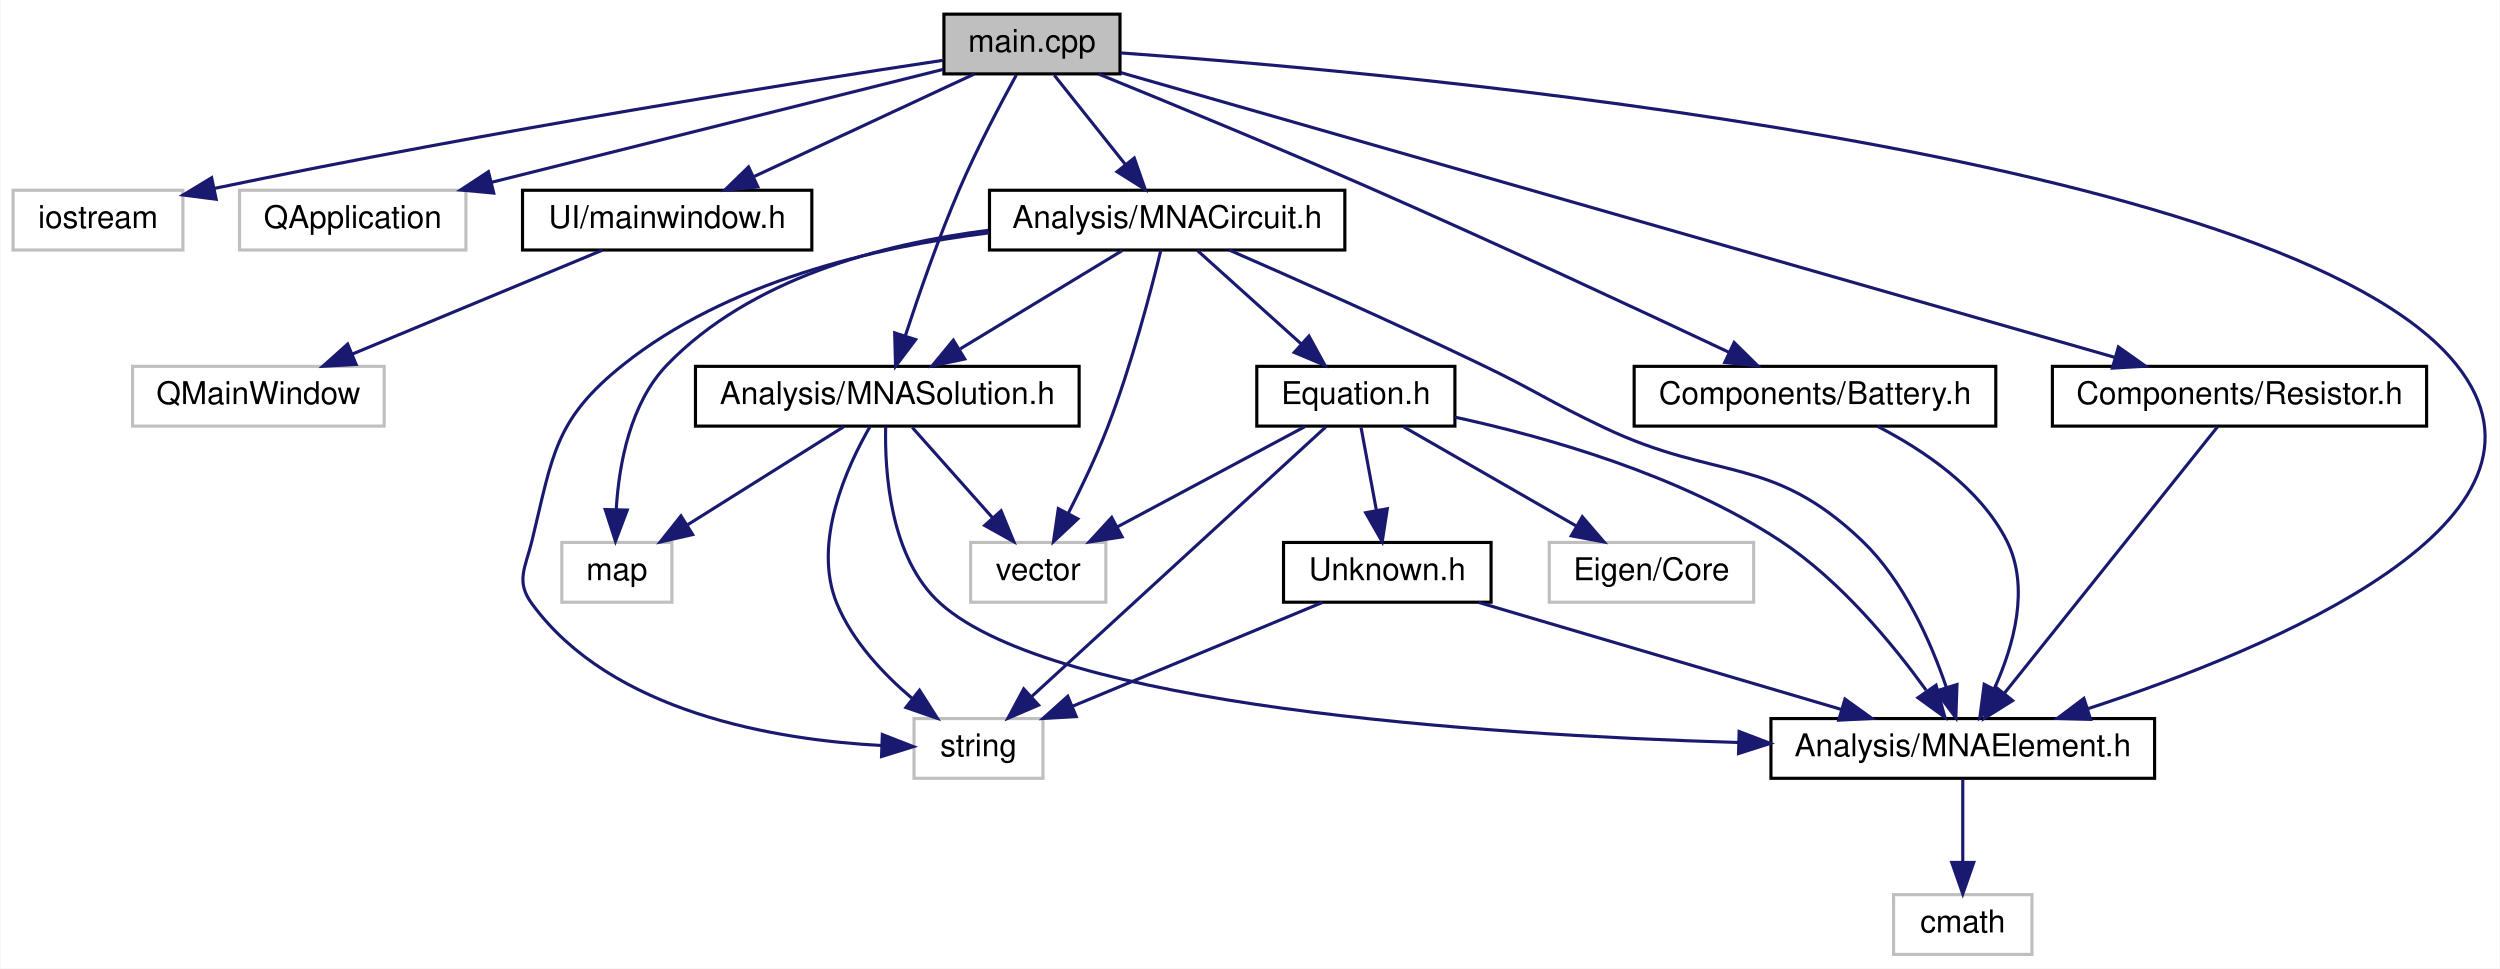
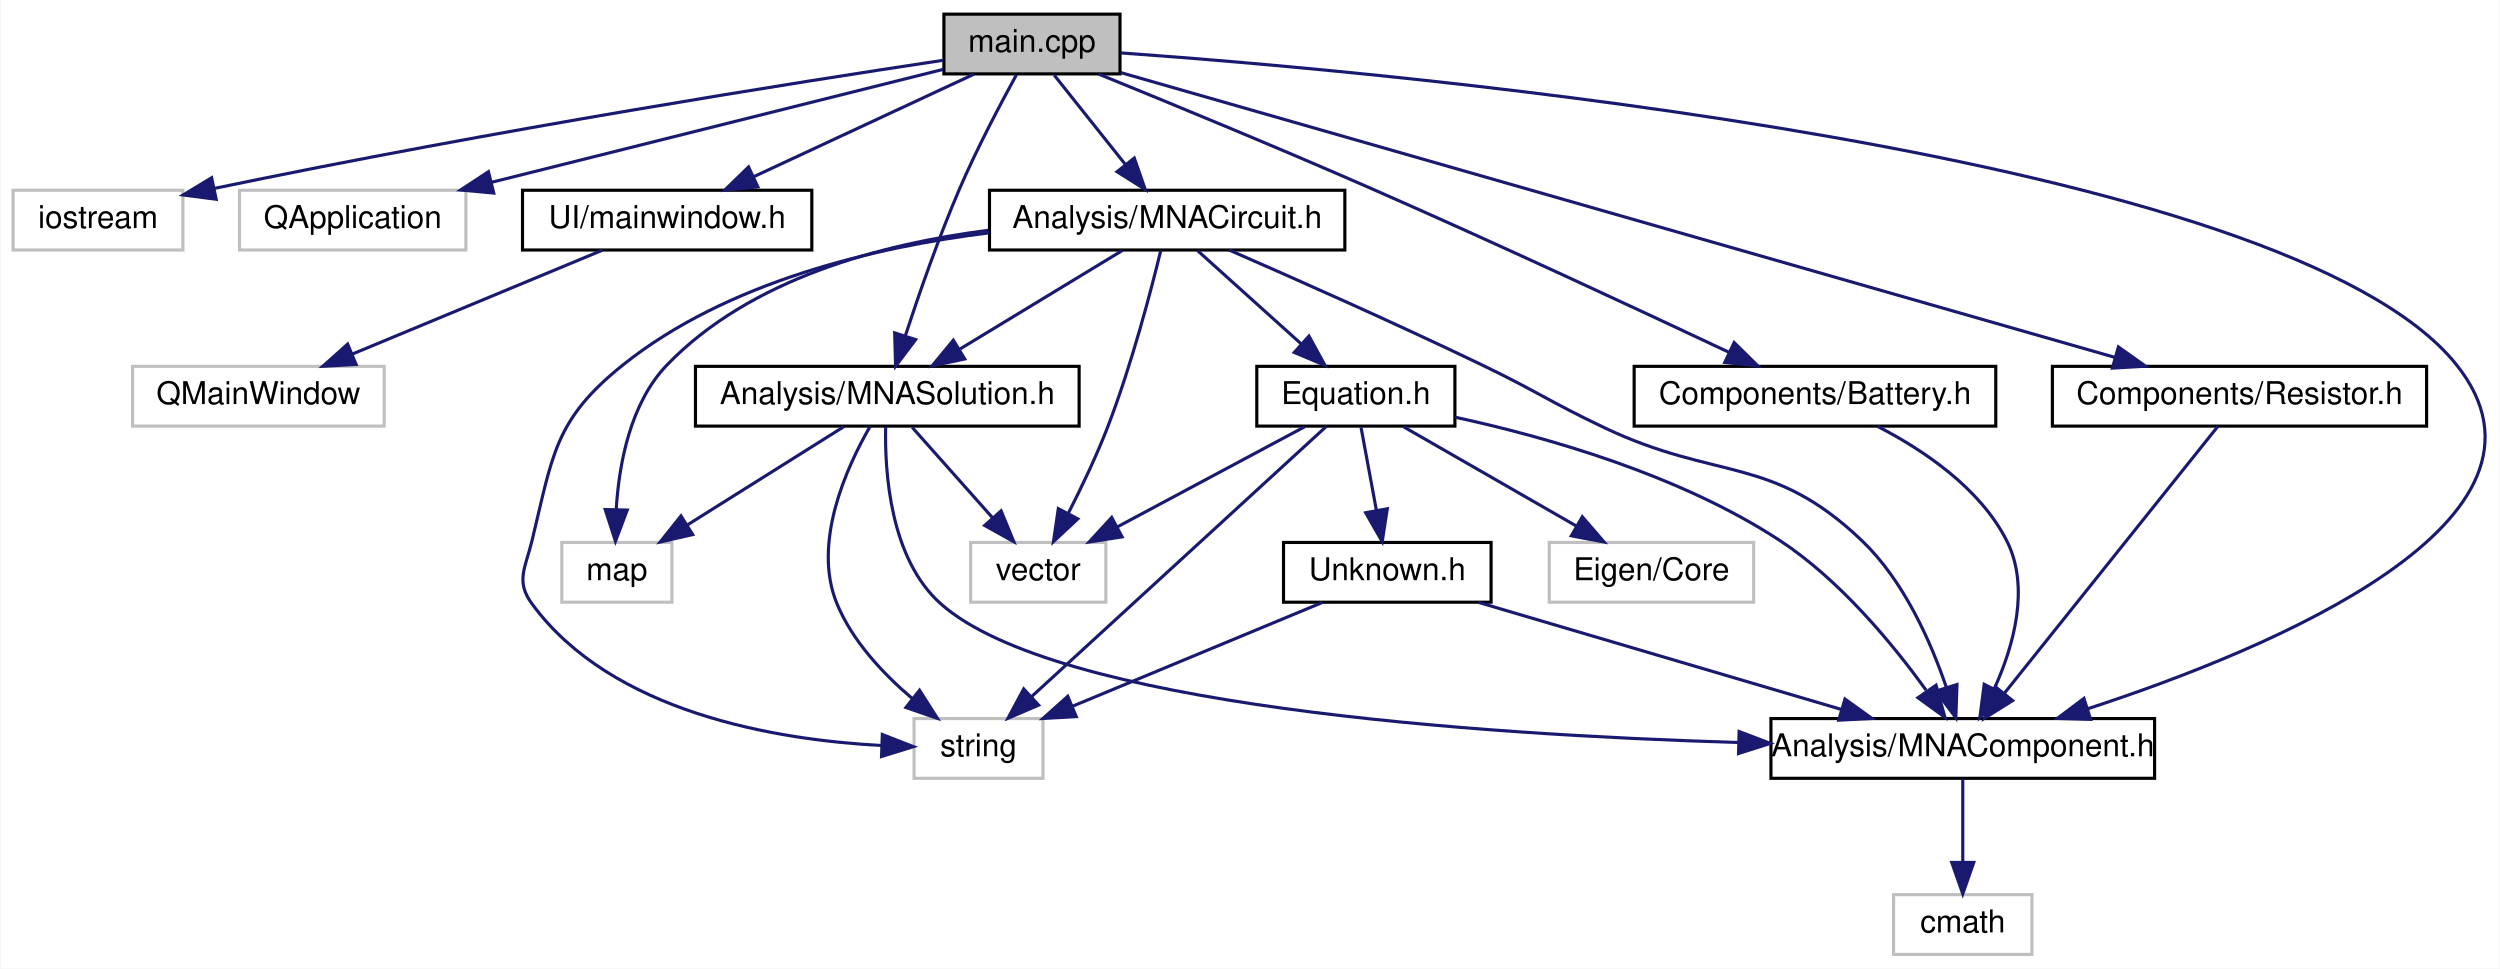
<svg xmlns="http://www.w3.org/2000/svg" xmlns:xlink="http://www.w3.org/1999/xlink" width="795pt" height="308pt" viewBox="0.00 0.00 794.68 308.00">
  <g id="graph0" class="graph" transform="scale(1 1) rotate(0) translate(4 304)">
    <polygon fill="white" stroke="transparent" points="-4,4 -4,-304 790.68,-304 790.68,4 -4,4" />
    <g id="node1" class="node">
      <g id="a_node1">
        <a xlink:title=" ">
          <polygon fill="#bfbfbf" stroke="black" points="296,-280.5 296,-299.5 352,-299.5 352,-280.5 296,-280.5" />
          <text text-anchor="middle" x="324" y="-287.5" font-family="Helvetica" font-size="10.00">main.cpp</text>
        </a>
      </g>
    </g>
    <g id="node2" class="node">
      <g id="a_node2">
        <a xlink:title=" ">
          <polygon fill="white" stroke="#bfbfbf" points="0,-224.5 0,-243.5 54,-243.5 54,-224.5 0,-224.5" />
          <text text-anchor="middle" x="27" y="-231.5" font-family="Helvetica" font-size="10.00">iostream</text>
        </a>
      </g>
    </g>
    <g id="edge1" class="edge">
      <path fill="none" stroke="midnightblue" d="M295.67,-284.82C249.31,-277.83 154.13,-262.85 63.92,-244.07" />
      <polygon fill="midnightblue" stroke="midnightblue" points="64.58,-240.63 54.08,-242 63.14,-247.48 64.58,-240.63" />
    </g>
    <g id="node3" class="node">
      <g id="a_node3">
        <a xlink:title=" ">
          <polygon fill="white" stroke="#bfbfbf" points="72,-224.5 72,-243.5 144,-243.5 144,-224.5 72,-224.5" />
          <text text-anchor="middle" x="108" y="-231.5" font-family="Helvetica" font-size="10.00">QApplication</text>
        </a>
      </g>
    </g>
    <g id="edge2" class="edge">
      <path fill="none" stroke="midnightblue" d="M295.76,-281.94C259.24,-272.81 195.22,-256.8 152.22,-246.05" />
      <polygon fill="midnightblue" stroke="midnightblue" points="152.85,-242.61 142.3,-243.58 151.16,-249.4 152.85,-242.61" />
    </g>
    <g id="node4" class="node">
      <g id="a_node4">
        <a xlink:href="mainwindow_8h.html" target="_top" xlink:title=" ">
          <polygon fill="white" stroke="black" points="162,-224.5 162,-243.5 254,-243.5 254,-224.5 162,-224.5" />
          <text text-anchor="middle" x="208" y="-231.5" font-family="Helvetica" font-size="10.00">UI/mainwindow.h</text>
        </a>
      </g>
    </g>
    <g id="edge3" class="edge">
      <path fill="none" stroke="midnightblue" d="M305.62,-280.44C286.78,-271.68 257.27,-257.94 235.62,-247.86" />
      <polygon fill="midnightblue" stroke="midnightblue" points="236.84,-244.56 226.29,-243.52 233.88,-250.91 236.84,-244.56" />
    </g>
    <g id="node6" class="node">
      <g id="a_node6">
        <a xlink:href="MNAElement_8h.html" target="_top" xlink:title=" ">
          <polygon fill="white" stroke="black" points="559,-56.5 559,-75.5 681,-75.5 681,-56.5 559,-56.5" />
-           <text text-anchor="middle" x="620" y="-63.5" font-family="Helvetica" font-size="10.00">Analysis/MNAElement.h</text>
+           <text text-anchor="middle" x="620" y="-63.5" font-family="Helvetica" font-size="10.00">Analysis/MNAComponent.h</text>
        </a>
      </g>
    </g>
    <g id="edge5" class="edge">
      <path fill="none" stroke="midnightblue" d="M352.23,-287.18C442.79,-280.68 723.2,-255.37 777,-188 816.49,-138.56 718.27,-97.72 659.78,-78.63" />
      <polygon fill="midnightblue" stroke="midnightblue" points="660.65,-75.24 650.06,-75.54 658.53,-81.91 660.65,-75.24" />
    </g>
    <g id="node8" class="node">
      <g id="a_node8">
        <a xlink:href="MNASolution_8h.html" target="_top" xlink:title=" ">
          <polygon fill="white" stroke="black" points="217,-168.5 217,-187.5 339,-187.5 339,-168.5 217,-168.5" />
          <text text-anchor="middle" x="278" y="-175.5" font-family="Helvetica" font-size="10.00">Analysis/MNASolution.h</text>
        </a>
      </g>
    </g>
    <g id="edge7" class="edge">
      <path fill="none" stroke="midnightblue" d="M319.06,-280.2C314.15,-271.25 306.55,-256.9 301,-244 294.35,-228.54 288.06,-210.45 283.75,-197.28" />
      <polygon fill="midnightblue" stroke="midnightblue" points="287.01,-196 280.63,-187.55 280.35,-198.14 287.01,-196" />
    </g>
    <g id="node12" class="node">
      <g id="a_node12">
        <a xlink:href="MNACircuit_8h.html" target="_top" xlink:title=" ">
          <polygon fill="white" stroke="black" points="310.5,-224.5 310.5,-243.5 423.5,-243.5 423.5,-224.5 310.5,-224.5" />
          <text text-anchor="middle" x="367" y="-231.5" font-family="Helvetica" font-size="10.00">Analysis/MNACircuit.h</text>
        </a>
      </g>
    </g>
    <g id="edge12" class="edge">
      <path fill="none" stroke="midnightblue" d="M331.1,-280.08C337.24,-272.38 346.27,-261.03 353.74,-251.65" />
      <polygon fill="midnightblue" stroke="midnightblue" points="356.54,-253.75 360.03,-243.75 351.06,-249.39 356.54,-253.75" />
    </g>
    <g id="node16" class="node">
      <g id="a_node16">
        <a xlink:href="Battery_8h.html" target="_top" xlink:title=" ">
          <polygon fill="white" stroke="black" points="515.5,-168.5 515.5,-187.5 630.5,-187.5 630.5,-168.5 515.5,-168.5" />
          <text text-anchor="middle" x="573" y="-175.5" font-family="Helvetica" font-size="10.00">Components/Battery.h</text>
        </a>
      </g>
    </g>
    <g id="edge26" class="edge">
      <path fill="none" stroke="midnightblue" d="M345.21,-280.44C367.06,-271.55 402.05,-257.14 432,-244 471.75,-226.57 517.27,-205.35 545.59,-192" />
      <polygon fill="midnightblue" stroke="midnightblue" points="547.3,-195.07 554.85,-187.63 544.31,-188.74 547.3,-195.07" />
    </g>
    <g id="node17" class="node">
      <g id="a_node17">
        <a xlink:href="Resistor_8h.html" target="_top" xlink:title=" ">
          <polygon fill="white" stroke="black" points="648.5,-168.5 648.5,-187.5 767.5,-187.5 767.5,-168.5 648.5,-168.5" />
          <text text-anchor="middle" x="708" y="-175.5" font-family="Helvetica" font-size="10.00">Components/Resistor.h</text>
        </a>
      </g>
    </g>
    <g id="edge28" class="edge">
      <path fill="none" stroke="midnightblue" d="M352.24,-280.91C419.7,-261.59 590.42,-212.68 668.24,-190.39" />
      <polygon fill="midnightblue" stroke="midnightblue" points="669.49,-193.67 678.14,-187.55 667.57,-186.94 669.49,-193.67" />
    </g>
    <g id="node5" class="node">
      <g id="a_node5">
        <a xlink:title=" ">
          <polygon fill="white" stroke="#bfbfbf" points="38,-168.5 38,-187.5 118,-187.5 118,-168.5 38,-168.5" />
          <text text-anchor="middle" x="78" y="-175.5" font-family="Helvetica" font-size="10.00">QMainWindow</text>
        </a>
      </g>
    </g>
    <g id="edge4" class="edge">
      <path fill="none" stroke="midnightblue" d="M187.4,-224.44C166.01,-215.56 132.32,-201.56 107.98,-191.45" />
      <polygon fill="midnightblue" stroke="midnightblue" points="109.08,-188.12 98.5,-187.52 106.39,-194.58 109.08,-188.12" />
    </g>
    <g id="node7" class="node">
      <g id="a_node7">
        <a xlink:title=" ">
          <polygon fill="white" stroke="#bfbfbf" points="598,-0.5 598,-19.5 642,-19.5 642,-0.5 598,-0.5" />
          <text text-anchor="middle" x="620" y="-7.5" font-family="Helvetica" font-size="10.00">cmath</text>
        </a>
      </g>
    </g>
    <g id="edge6" class="edge">
      <path fill="none" stroke="midnightblue" d="M620,-56.08C620,-49.01 620,-38.86 620,-29.99" />
      <polygon fill="midnightblue" stroke="midnightblue" points="623.5,-29.75 620,-19.75 616.5,-29.75 623.5,-29.75" />
    </g>
    <g id="edge11" class="edge">
      <path fill="none" stroke="midnightblue" d="M277.48,-168.31C277.16,-154.19 278.78,-126.41 295,-112 331.47,-79.6 464.64,-70.41 548.77,-67.88" />
      <polygon fill="midnightblue" stroke="midnightblue" points="548.88,-71.38 558.78,-67.6 548.69,-64.38 548.88,-71.38" />
    </g>
    <g id="node9" class="node">
      <g id="a_node9">
        <a xlink:title=" ">
          <polygon fill="white" stroke="#bfbfbf" points="174.5,-112.5 174.5,-131.5 209.5,-131.5 209.5,-112.5 174.5,-112.5" />
          <text text-anchor="middle" x="192" y="-119.5" font-family="Helvetica" font-size="10.00">map</text>
        </a>
      </g>
    </g>
    <g id="edge8" class="edge">
      <path fill="none" stroke="midnightblue" d="M264.18,-168.32C250.77,-159.9 230.18,-146.97 214.41,-137.07" />
      <polygon fill="midnightblue" stroke="midnightblue" points="216.11,-134.01 205.78,-131.65 212.39,-139.94 216.11,-134.01" />
    </g>
    <g id="node10" class="node">
      <g id="a_node10">
        <a xlink:title=" ">
          <polygon fill="white" stroke="#bfbfbf" points="304.5,-112.5 304.5,-131.5 347.5,-131.5 347.5,-112.5 304.5,-112.5" />
          <text text-anchor="middle" x="326" y="-119.5" font-family="Helvetica" font-size="10.00">vector</text>
        </a>
      </g>
    </g>
    <g id="edge9" class="edge">
      <path fill="none" stroke="midnightblue" d="M285.93,-168.08C292.85,-160.3 303.07,-148.8 311.45,-139.37" />
      <polygon fill="midnightblue" stroke="midnightblue" points="314.19,-141.55 318.22,-131.75 308.96,-136.9 314.19,-141.55" />
    </g>
    <g id="node11" class="node">
      <g id="a_node11">
        <a xlink:title=" ">
          <polygon fill="white" stroke="#bfbfbf" points="286.5,-56.5 286.5,-75.5 327.5,-75.5 327.5,-56.5 286.5,-56.5" />
          <text text-anchor="middle" x="307" y="-63.5" font-family="Helvetica" font-size="10.00">string</text>
        </a>
      </g>
    </g>
    <g id="edge10" class="edge">
      <path fill="none" stroke="midnightblue" d="M272.49,-168.33C265.16,-155.61 253.99,-131.33 262,-112 266.92,-100.12 276.67,-89.74 285.83,-81.96" />
      <polygon fill="midnightblue" stroke="midnightblue" points="288.25,-84.51 293.94,-75.56 283.92,-79.01 288.25,-84.51" />
    </g>
    <g id="edge16" class="edge">
      <path fill="none" stroke="midnightblue" d="M386.68,-224.5C406.95,-215.66 439.38,-201.29 467,-188 484.55,-179.56 488.41,-176.36 506,-168 541.95,-150.91 559.25,-159.52 588,-132 601.32,-119.25 609.88,-99.78 614.76,-85.47" />
      <polygon fill="midnightblue" stroke="midnightblue" points="618.16,-86.32 617.8,-75.74 611.48,-84.24 618.16,-86.32" />
    </g>
    <g id="edge25" class="edge">
      <path fill="none" stroke="midnightblue" d="M352.7,-224.32C338.82,-215.9 317.51,-202.97 301.2,-193.07" />
      <polygon fill="midnightblue" stroke="midnightblue" points="302.63,-189.85 292.26,-187.65 299,-195.83 302.63,-189.85" />
    </g>
    <g id="edge14" class="edge">
      <path fill="none" stroke="midnightblue" d="M310.13,-230.77C276.08,-226.43 234.41,-215.34 208,-188 196.28,-175.87 192.7,-156.59 191.81,-142.17" />
      <polygon fill="midnightblue" stroke="midnightblue" points="195.3,-141.8 191.56,-131.88 188.3,-141.97 195.3,-141.8" />
    </g>
    <g id="edge13" class="edge">
      <path fill="none" stroke="midnightblue" d="M364.99,-224.43C361.93,-211.85 355.64,-187.73 348,-168 344.43,-158.78 339.69,-148.86 335.52,-140.7" />
      <polygon fill="midnightblue" stroke="midnightblue" points="338.58,-139 330.84,-131.76 332.38,-142.25 338.58,-139" />
    </g>
    <g id="edge15" class="edge">
      <path fill="none" stroke="midnightblue" d="M310.34,-229.96C273.75,-225.39 226.98,-214.33 194,-188 172.1,-170.51 171.63,-159.23 165,-132 162.9,-123.36 159.75,-119.17 165,-112 190.36,-77.35 242.56,-68.72 276.11,-66.93" />
      <polygon fill="midnightblue" stroke="midnightblue" points="276.42,-70.42 286.29,-66.57 276.17,-63.43 276.42,-70.42" />
    </g>
    <g id="node13" class="node">
      <g id="a_node13">
        <a xlink:href="Equation_8h.html" target="_top" xlink:title=" ">
          <polygon fill="white" stroke="black" points="395.5,-168.5 395.5,-187.5 458.5,-187.5 458.5,-168.5 395.5,-168.5" />
          <text text-anchor="middle" x="427" y="-175.5" font-family="Helvetica" font-size="10.00">Equation.h</text>
        </a>
      </g>
    </g>
    <g id="edge17" class="edge">
      <path fill="none" stroke="midnightblue" d="M376.64,-224.32C385.51,-216.34 398.87,-204.31 409.61,-194.65" />
      <polygon fill="midnightblue" stroke="midnightblue" points="412.09,-197.13 417.18,-187.83 407.41,-191.92 412.09,-197.13" />
    </g>
    <g id="edge21" class="edge">
      <path fill="none" stroke="midnightblue" d="M458.52,-171.34C487.27,-165.11 530.01,-153.05 562,-132 581.07,-119.45 597.81,-99.1 608.35,-84.52" />
      <polygon fill="midnightblue" stroke="midnightblue" points="611.5,-86.11 614.33,-75.9 605.75,-82.12 611.5,-86.11" />
    </g>
    <g id="edge19" class="edge">
      <path fill="none" stroke="midnightblue" d="M410.77,-168.32C394.65,-159.7 369.7,-146.36 351.04,-136.39" />
      <polygon fill="midnightblue" stroke="midnightblue" points="352.66,-133.28 342.19,-131.65 349.36,-139.46 352.66,-133.28" />
    </g>
    <g id="edge18" class="edge">
      <path fill="none" stroke="midnightblue" d="M417.58,-168.37C397.34,-149.81 349.45,-105.91 323.84,-82.44" />
      <polygon fill="midnightblue" stroke="midnightblue" points="326.11,-79.77 316.37,-75.59 321.38,-84.93 326.11,-79.77" />
    </g>
    <g id="node14" class="node">
      <g id="a_node14">
        <a xlink:title=" ">
          <polygon fill="white" stroke="#bfbfbf" points="488.5,-112.5 488.5,-131.5 553.5,-131.5 553.5,-112.5 488.5,-112.5" />
          <text text-anchor="middle" x="521" y="-119.5" font-family="Helvetica" font-size="10.00">Eigen/Core</text>
        </a>
      </g>
    </g>
    <g id="edge20" class="edge">
      <path fill="none" stroke="midnightblue" d="M442.1,-168.32C456.9,-159.82 479.69,-146.73 496.98,-136.8" />
      <polygon fill="midnightblue" stroke="midnightblue" points="499.01,-139.67 505.93,-131.65 495.52,-133.6 499.01,-139.67" />
    </g>
    <g id="node15" class="node">
      <g id="a_node15">
        <a xlink:href="Unknown_8h.html" target="_top" xlink:title=" ">
          <polygon fill="white" stroke="black" points="404,-112.5 404,-131.5 470,-131.5 470,-112.5 404,-112.5" />
          <text text-anchor="middle" x="437" y="-119.5" font-family="Helvetica" font-size="10.00">Unknown.h</text>
        </a>
      </g>
    </g>
    <g id="edge22" class="edge">
      <path fill="none" stroke="midnightblue" d="M428.65,-168.08C429.98,-160.93 431.88,-150.64 433.54,-141.69" />
      <polygon fill="midnightblue" stroke="midnightblue" points="437,-142.22 435.38,-131.75 430.12,-140.95 437,-142.22" />
    </g>
    <g id="edge24" class="edge">
      <path fill="none" stroke="midnightblue" d="M466,-112.44C497.18,-103.24 546.93,-88.56 581.41,-78.39" />
      <polygon fill="midnightblue" stroke="midnightblue" points="582.54,-81.7 591.14,-75.52 580.56,-74.99 582.54,-81.7" />
    </g>
    <g id="edge23" class="edge">
      <path fill="none" stroke="midnightblue" d="M416.4,-112.44C395.01,-103.56 361.32,-89.56 336.98,-79.45" />
      <polygon fill="midnightblue" stroke="midnightblue" points="338.08,-76.12 327.5,-75.52 335.39,-82.58 338.08,-76.12" />
    </g>
    <g id="edge27" class="edge">
      <path fill="none" stroke="midnightblue" d="M592.91,-168.41C607.22,-161.04 625.46,-148.92 634,-132 641.46,-117.22 636.17,-98.6 630.07,-85.08" />
      <polygon fill="midnightblue" stroke="midnightblue" points="633.06,-83.24 625.45,-75.88 626.81,-86.39 633.06,-83.24" />
    </g>
    <g id="edge29" class="edge">
      <path fill="none" stroke="midnightblue" d="M701.09,-168.37C686.51,-150.14 652.34,-107.43 633.34,-83.68" />
      <polygon fill="midnightblue" stroke="midnightblue" points="635.85,-81.21 626.87,-75.59 630.39,-85.59 635.85,-81.21" />
    </g>
  </g>
</svg>
